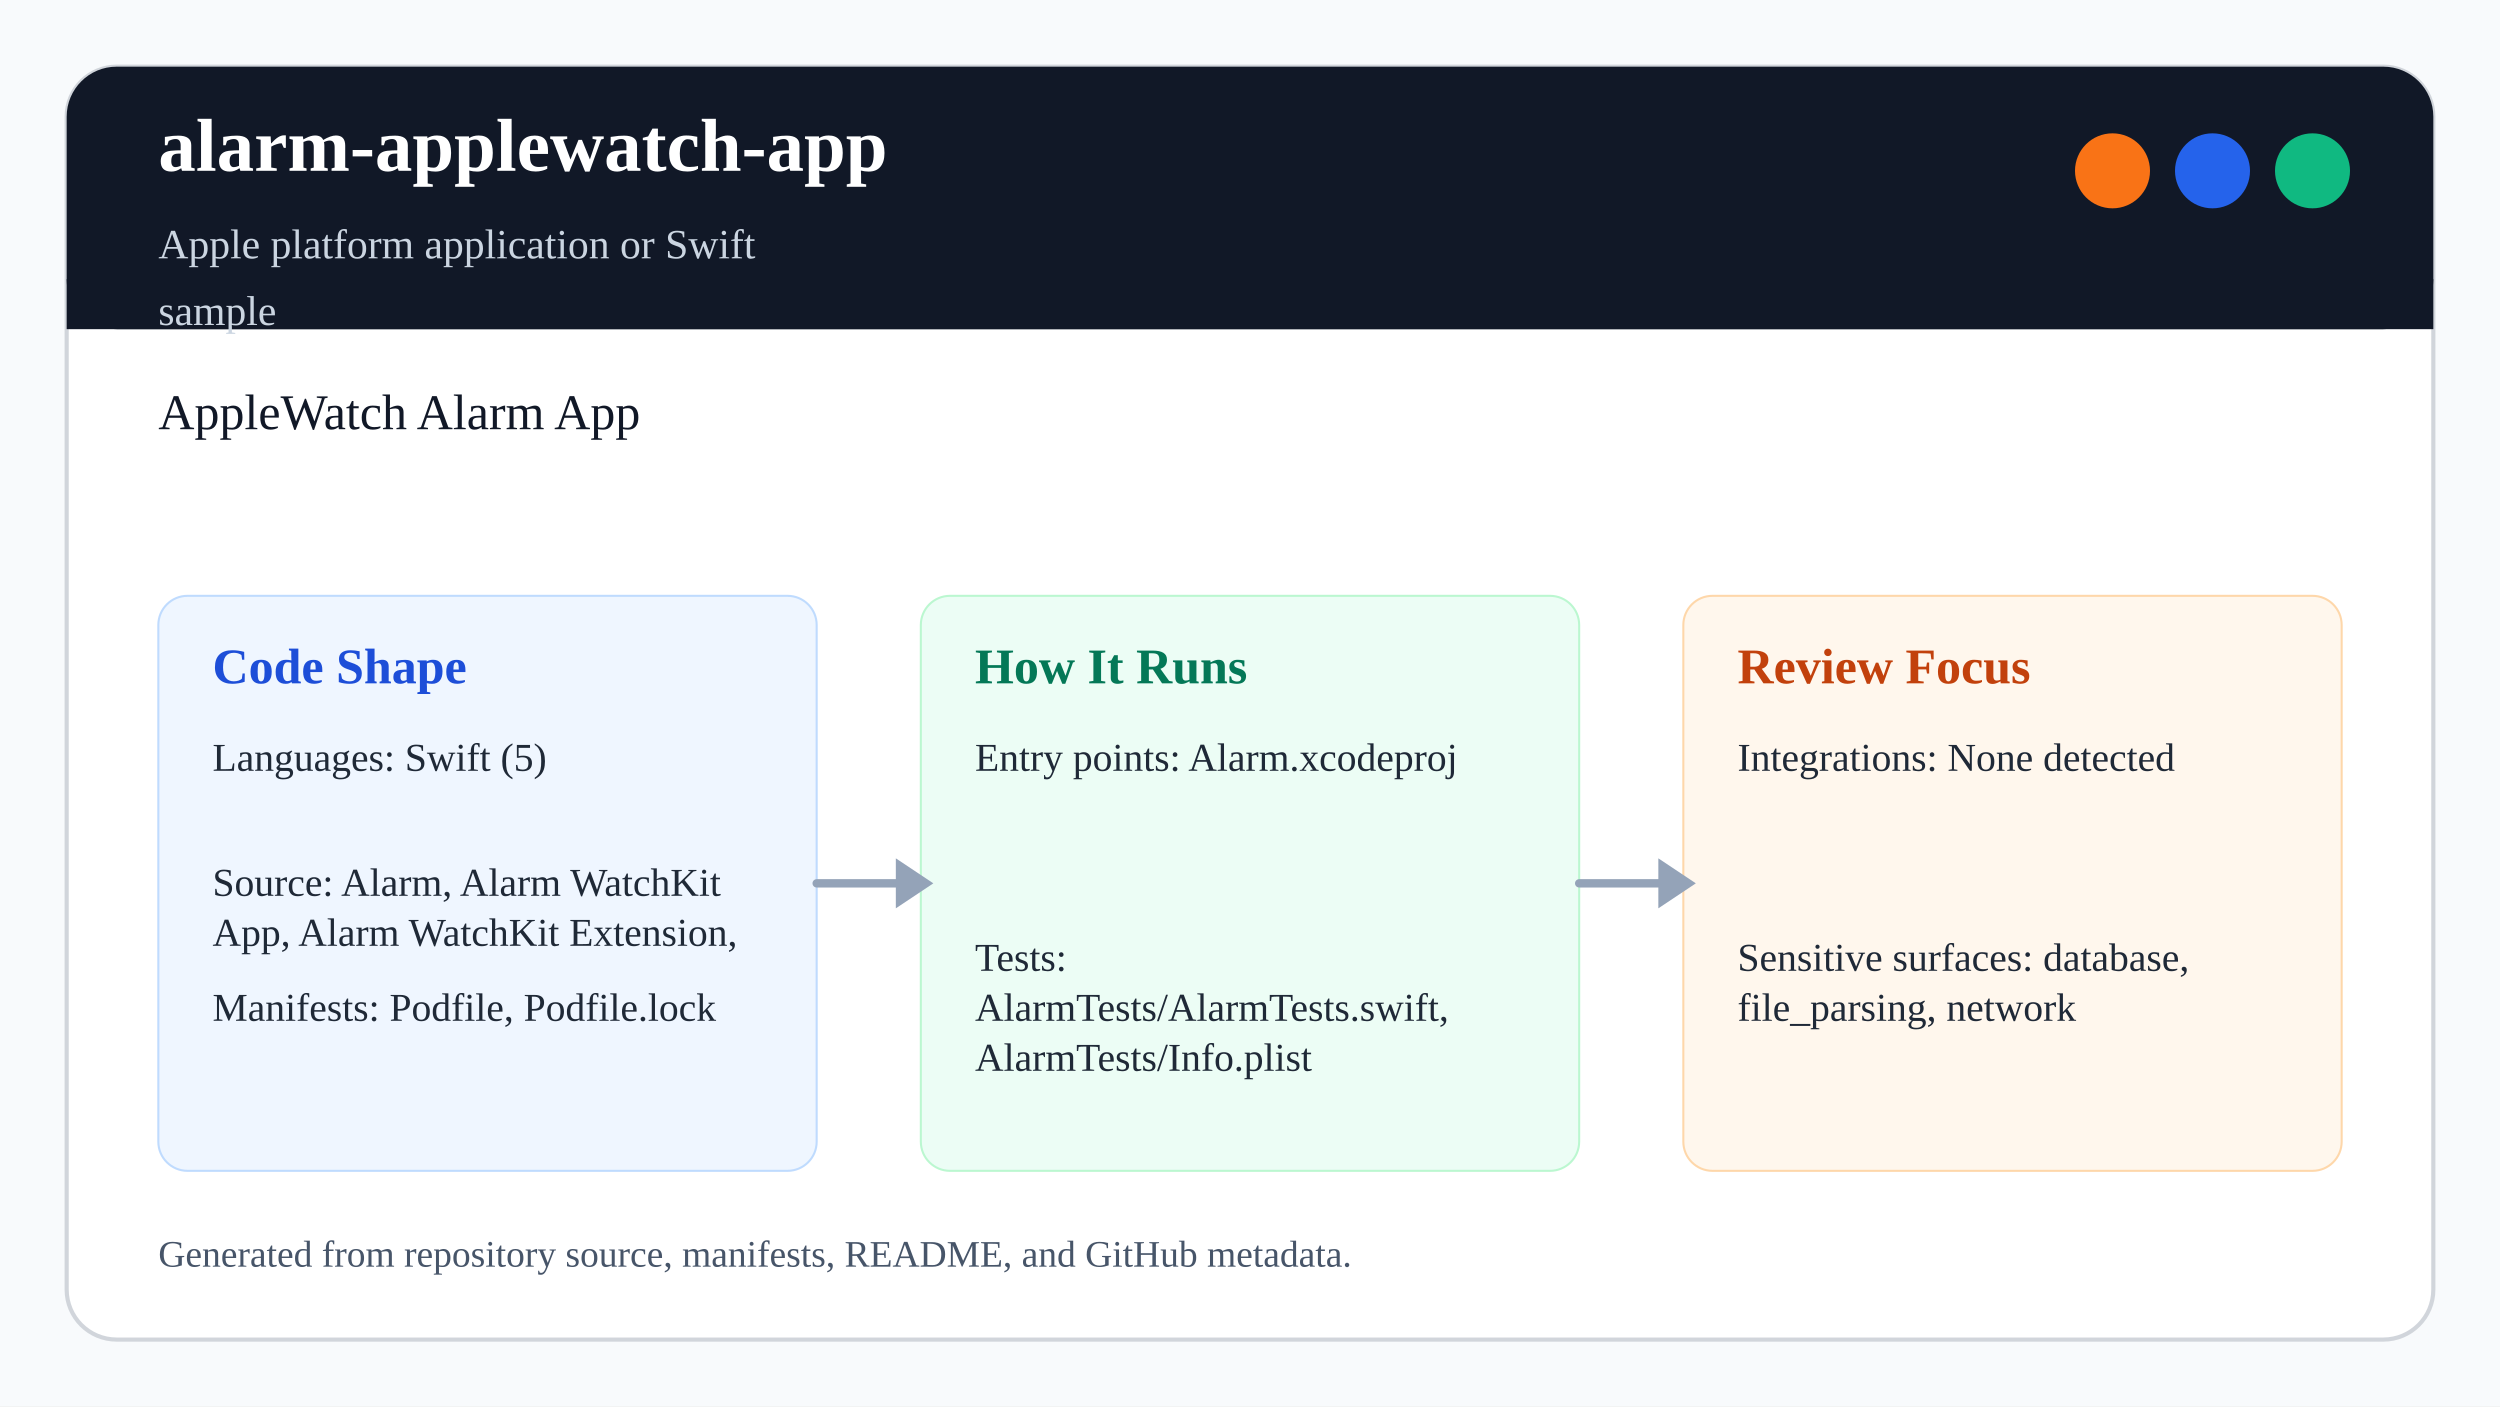
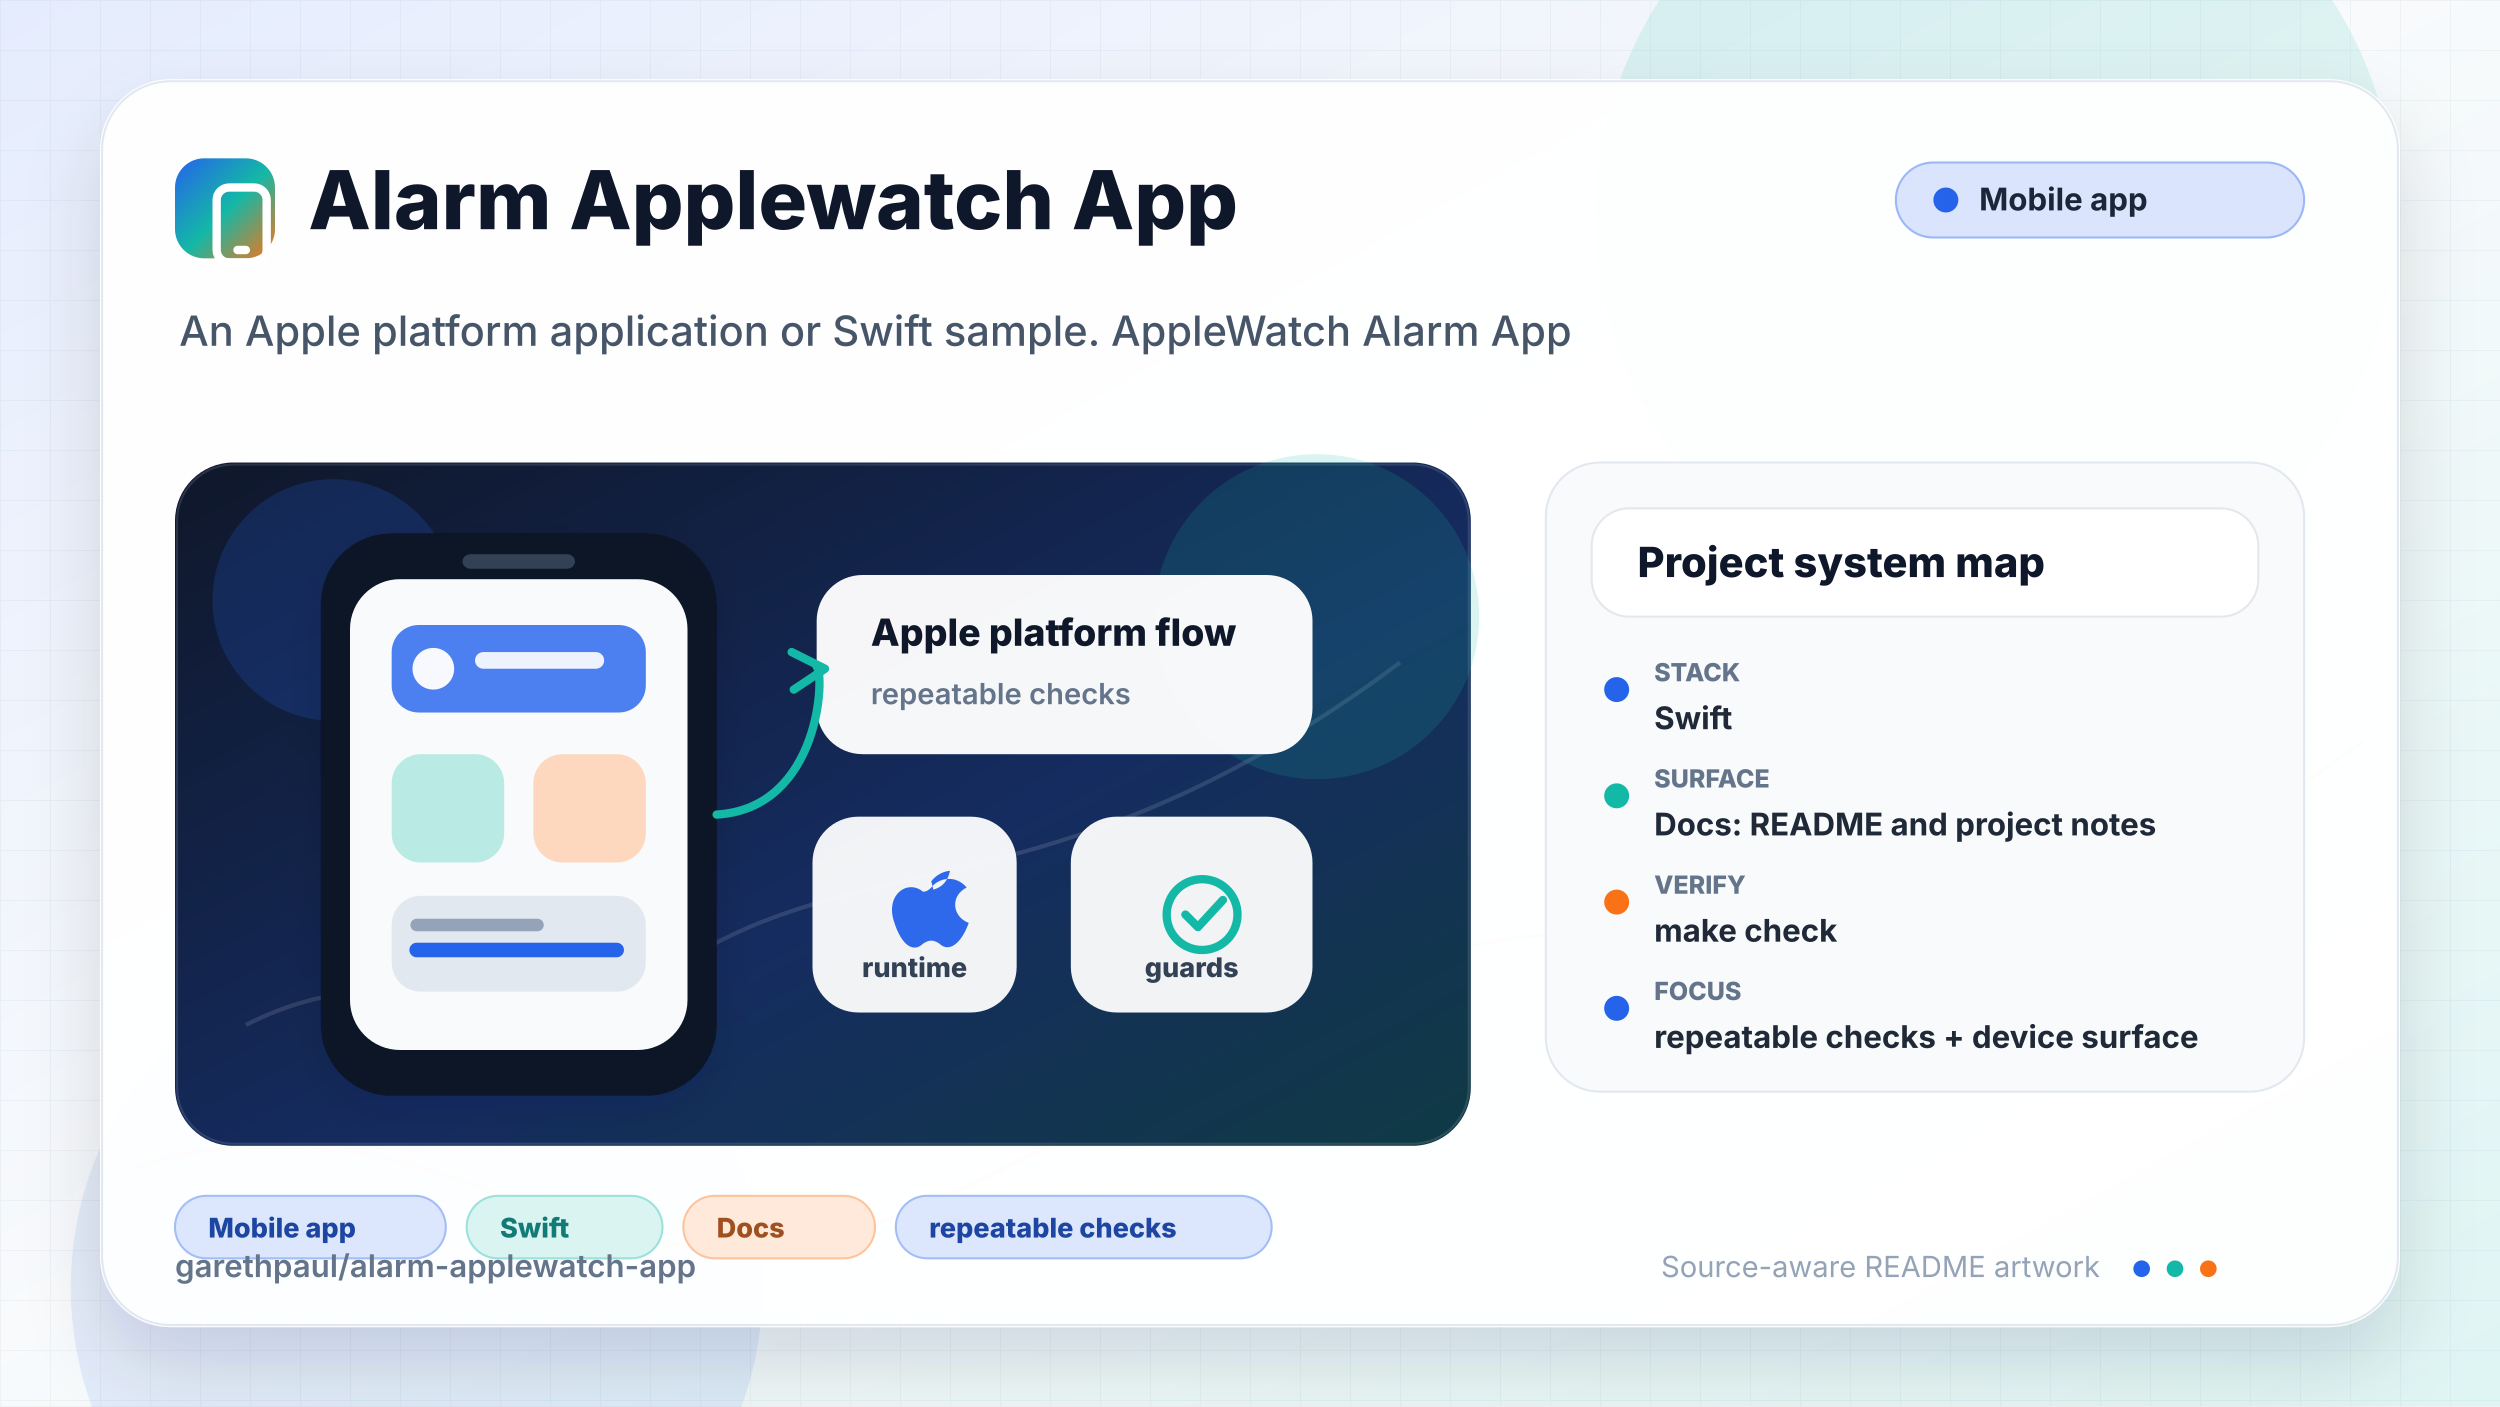
- <svg xmlns="http://www.w3.org/2000/svg" width="1200" height="675" viewBox="0 0 1200 675" role="img" aria-labelledby="title desc">
-   <rect width="1200" height="675" fill="#f8fafc" />
-   <rect x="32" y="32" width="1136" height="611" rx="24" fill="#ffffff" stroke="#d1d5db" stroke-width="2" />
-   <rect x="32" y="32" width="1136" height="126" rx="24" fill="#111827" />
-   <path d="M32 134h1136v24H32z" fill="#111827" />
-   <circle cx="1062" cy="82" r="18" fill="#2563eb" />
-   <circle cx="1110" cy="82" r="18" fill="#10b981" />
-   <circle cx="1014" cy="82" r="18" fill="#f97316" />
-   <text x="76" y="82" font-size="36" fill="#ffffff" font-weight="700">alarm-applewatch-app</text>
-   <text x="76" y="124" font-size="20" fill="#cbd5e1">Apple platform application or Swift</text>
-   <text x="76" y="156" font-size="20" fill="#cbd5e1">sample</text>
-   <text x="76" y="206" font-size="24" fill="#111827">AppleWatch Alarm App</text>
-   <rect x="76" y="286" width="316" height="276" rx="14" fill="#eff6ff" stroke="#bfdbfe" />
-   <text x="102" y="328" font-size="24" font-weight="700" fill="#1d4ed8">Code Shape</text>
-   <text x="102" y="370" font-size="19" fill="#1f2937">Languages: Swift (5)</text>
-   <text x="102" y="430" font-size="19" fill="#1f2937">Source: Alarm, Alarm WatchKit</text>
-   <text x="102" y="454" font-size="19" fill="#1f2937">App, Alarm WatchKit Extension,</text>
-   <text x="102" y="490" font-size="19" fill="#1f2937">Manifests: Podfile, Podfile.lock</text>
-   <rect x="442" y="286" width="316" height="276" rx="14" fill="#ecfdf5" stroke="#bbf7d0" />
-   <text x="468" y="328" font-size="24" font-weight="700" fill="#047857">How It Runs</text>
-   <text x="468" y="370" font-size="19" fill="#1f2937">Entry points: Alarm.xcodeproj</text>
-   <text x="468" y="466" font-size="19" fill="#1f2937">Tests:</text>
-   <text x="468" y="490" font-size="19" fill="#1f2937">AlarmTests/AlarmTests.swift,</text>
-   <text x="468" y="514" font-size="19" fill="#1f2937">AlarmTests/Info.plist</text>
-   <rect x="808" y="286" width="316" height="276" rx="14" fill="#fff7ed" stroke="#fed7aa" />
-   <text x="834" y="328" font-size="24" font-weight="700" fill="#c2410c">Review Focus</text>
-   <text x="834" y="370" font-size="19" fill="#1f2937">Integrations: None detected</text>
-   <text x="834" y="466" font-size="19" fill="#1f2937">Sensitive surfaces: database,</text>
-   <text x="834" y="490" font-size="19" fill="#1f2937">file_parsing, network</text>
-   <path d="M392 424h50" stroke="#94a3b8" stroke-width="4" stroke-linecap="round" />
-   <path d="M430 412l18 12-18 12z" fill="#94a3b8" />
-   <path d="M758 424h50" stroke="#94a3b8" stroke-width="4" stroke-linecap="round" />
-   <path d="M796 412l18 12-18 12z" fill="#94a3b8" />
-   <text x="76" y="608" font-size="18" fill="#475569">Generated from repository source, manifests, README, and GitHub metadata.</text>
+ <svg xmlns="http://www.w3.org/2000/svg" width="1200" height="675" viewBox="0 0 1200 675" role="img" aria-labelledby="pbkw8ga-title pbkw8ga-desc">
+   <defs>
+     <linearGradient id="pbkw8ga-bg" x1="0" y1="0" x2="1" y2="1">
+       <stop offset="0%" stop-color="#e5ecfd" />
+       <stop offset="48%" stop-color="#f8fafc" />
+       <stop offset="100%" stop-color="#def5f3" />
+     </linearGradient>
+     <linearGradient id="pbkw8ga-stage" x1="0" y1="0" x2="1" y2="1">
+       <stop offset="0%" stop-color="#0f172a" />
+       <stop offset="58%" stop-color="#152c60" />
+       <stop offset="100%" stop-color="#103a45" />
+     </linearGradient>
+     <linearGradient id="pbkw8ga-accent" x1="0" y1="0" x2="1" y2="1">
+       <stop offset="0%" stop-color="#2563eb" />
+       <stop offset="52%" stop-color="#14b8a6" />
+       <stop offset="100%" stop-color="#f97316" />
+     </linearGradient>
+     <linearGradient id="pbkw8ga-soft" x1="0" y1="0" x2="1" y2="1">
+       <stop offset="0%" stop-color="#cbdafa" />
+       <stop offset="100%" stop-color="#fee0cc" />
+     </linearGradient>
+     <filter id="pbkw8ga-shadow" x="-20%" y="-20%" width="140%" height="150%">
+       <feDropShadow dx="0" dy="18" stdDeviation="18" flood-color="#0f172a" flood-opacity="0.14" />
+     </filter>
+     <filter id="pbkw8ga-miniShadow" x="-20%" y="-20%" width="140%" height="150%">
+       <feDropShadow dx="0" dy="8" stdDeviation="10" flood-color="#0f172a" flood-opacity="0.12" />
+     </filter>
+     <pattern id="pbkw8ga-grid" width="24" height="24" patternUnits="userSpaceOnUse">
+       <path d="M24 0H0v24" fill="none" stroke="#94a3b8" stroke-opacity="0.16" stroke-width="1" />
+     </pattern>
+     <style>
+       .label { font: 700 13px ui-sans-serif, system-ui, -apple-system, BlinkMacSystemFont, "Segoe UI", sans-serif; letter-spacing: 0; text-transform: uppercase; }
+       .body { font-family: ui-sans-serif, system-ui, -apple-system, BlinkMacSystemFont, "Segoe UI", sans-serif; letter-spacing: 0; }
+     </style>
+   </defs>
+   <rect width="1200" height="675" fill="url(#pbkw8ga-bg)" />
+   <rect width="1200" height="675" fill="url(#pbkw8ga-grid)" opacity="0.65" />
+   <circle cx="200" cy="618" r="166" fill="#2563eb" opacity="0.10" />
+   <circle cx="958" cy="104" r="192" fill="#14b8a6" opacity="0.12" />
+   <path d="M66 560 C214 512 278 642 430 584 C576 528 676 408 838 462 C966 504 1034 426 1134 356" fill="none" stroke="#f97316" stroke-width="2" stroke-opacity="0.18" />
+   <rect x="48" y="38" width="1104" height="599" rx="34" fill="#ffffff" opacity="0.94" filter="url(#pbkw8ga-shadow)" />
+   <rect x="49" y="39" width="1102" height="597" rx="33" fill="none" stroke="#e2e8f0" stroke-width="1" />
+   <g class="body">
+     <rect x="84" y="76" width="48" height="48" rx="14" fill="url(#pbkw8ga-accent)" />
+     <rect x="104" y="90" width="24" height="36" rx="6" stroke="#ffffff" stroke-width="4" stroke-linecap="round" stroke-linejoin="round" fill="none" />
+     <path d="M16 30h4" transform="translate(98 90)" stroke="#ffffff" stroke-width="4" stroke-linecap="round" stroke-linejoin="round" fill="none" />
+     <text x="148" y="110" fill="#0f172a" font-size="39" font-weight="800">Alarm Applewatch App</text>
+     <rect x="910" y="78" width="196" height="36" rx="18" fill="#dae4fc" stroke="#9bb7f6" />
+     <circle cx="934" cy="96" r="6" fill="#2563eb" />
+     <text x="950" y="101" fill="#1c2639" font-size="15" font-weight="700">Mobile app</text>
+     <text x="86" y="166" fill="#475569" font-size="20" font-weight="500">An Apple platform application or Swift sample. AppleWatch Alarm App</text>
+   </g>
+   <g transform="translate(84 222)">
+     <rect x="0" y="0" width="622" height="328" rx="28" fill="url(#pbkw8ga-stage)" />
+     <rect x="1" y="1" width="620" height="326" rx="27" fill="none" stroke="#ffffff" stroke-opacity="0.12" />
+     <path d="M34 270 C116 228 166 286 250 236 C338 184 430 214 588 96" fill="none" stroke="#ffffff" stroke-opacity="0.12" stroke-width="2" />
+     <circle cx="76" cy="66" r="58" fill="#2563eb" opacity="0.20" />
+     <circle cx="548" cy="74" r="78" fill="#14b8a6" opacity="0.16" />
+     <g class="body">
+       <rect x="70" y="34" width="190" height="270" rx="34" fill="#111827" filter="url(#pbkw8ga-miniShadow)" />
+       <rect x="84" y="56" width="162" height="226" rx="24" fill="#f8fafc" />
+       <rect x="138" y="44" width="54" height="7" rx="4" fill="#334155" />
+       <rect x="104" y="78" width="122" height="42" rx="13" fill="#4c7fef" />
+       <circle cx="124" cy="99" r="10" fill="#ffffff" opacity="0.95" />
+       <rect x="144" y="91" width="62" height="8" rx="4" fill="#ffffff" opacity="0.9" />
+       <rect x="104" y="140" width="54" height="52" rx="14" fill="#b9eae4" />
+       <rect x="172" y="140" width="54" height="52" rx="14" fill="#fdd8be" />
+       <rect x="104" y="208" width="122" height="46" rx="14" fill="#e2e8f0" />
+       <path d="M116 234h96" stroke="#2563eb" stroke-width="7" stroke-linecap="round" />
+       <path d="M116 222h58" stroke="#94a3b8" stroke-width="6" stroke-linecap="round" />
+       <rect x="308" y="54" width="238" height="86" rx="22" fill="#ffffff" opacity="0.96" />
+       <text x="334" y="88" fill="#0f172a" font-size="18" font-weight="800">Apple platform flow</text>
+       <text x="334" y="116" fill="#64748b" font-size="14" font-weight="600">repeatable checks</text>
+       <path d="M260 169 C310 166 312 101 308 98" fill="none" stroke="#14b8a6" stroke-width="4" stroke-linecap="round" />
+       <path d="M296 91 l16 8 -15 10" fill="none" stroke="#14b8a6" stroke-width="4" stroke-linecap="round" stroke-linejoin="round" />
+       <rect x="306" y="170" width="98" height="94" rx="22" fill="#ffffff" opacity="0.94" />
+       <rect x="430" y="170" width="116" height="94" rx="22" fill="#ffffff" opacity="0.94" />
+       <path d="M25 7c4-5 9-5 9-5-1 5-4 8-8 9 M21 12c-7-6-18 1-14 14 4 13 10 15 14 11 3-2 5-2 8 0 4 4 10 1 14-10-8-3-9-13-1-17-5-6-13-5-17 0-2 2-3 2-4 2z" transform="translate(338 194)" fill="#2563eb" opacity="0.95" />
+       <circle cx="493" cy="217" r="17" stroke="#14b8a6" stroke-width="4" stroke-linecap="round" stroke-linejoin="round" fill="none" />
+       <path d="M13 21l6 6 12-13" transform="translate(472 196)" stroke="#14b8a6" stroke-width="4" stroke-linecap="round" stroke-linejoin="round" fill="none" />
+       <text x="355" y="247" fill="#334155" font-size="13" text-anchor="middle" font-weight="800">runtime</text>
+       <text x="488" y="247" fill="#334155" font-size="13" text-anchor="middle" font-weight="800">guards</text>
+     </g>
+   </g>
+   <g class="body" transform="translate(742 222)">
+     <rect x="0" y="0" width="364" height="302" rx="26" fill="#f8fafc" stroke="#e2e8f0" />
+     <rect x="22" y="22" width="320" height="52" rx="18" fill="#ffffff" stroke="#e5e7eb" />
+     <text x="44" y="55" fill="#0f172a" font-size="20" font-weight="800">Project system map</text>
+     <g transform="translate(24 94)">
+       <circle cx="10" cy="15" r="6" fill="#2563eb" />
+       <text x="28" y="11" fill="#64748b" font-size="12" font-weight="800">STACK</text>
+       <text x="28" y="34" fill="#1f2937" font-size="15" font-weight="650">Swift</text>
+     </g>
+     <g transform="translate(24 145)">
+       <circle cx="10" cy="15" r="6" fill="#14b8a6" />
+       <text x="28" y="11" fill="#64748b" font-size="12" font-weight="800">SURFACE</text>
+       <text x="28" y="34" fill="#1f2937" font-size="15" font-weight="650">Docs: README and project notes</text>
+     </g>
+     <g transform="translate(24 196)">
+       <circle cx="10" cy="15" r="6" fill="#f97316" />
+       <text x="28" y="11" fill="#64748b" font-size="12" font-weight="800">VERIFY</text>
+       <text x="28" y="34" fill="#1f2937" font-size="15" font-weight="650">make check</text>
+     </g>
+     <g transform="translate(24 247)">
+       <circle cx="10" cy="15" r="6" fill="#2563eb" />
+       <text x="28" y="11" fill="#64748b" font-size="12" font-weight="800">FOCUS</text>
+       <text x="28" y="34" fill="#1f2937" font-size="15" font-weight="650">repeatable checks + device surface</text>
+     </g>
+   </g>
+   <g class="body">
+     <rect x="84" y="574" width="130" height="30" rx="15" fill="#dce6fc" stroke="#a3bdf7" />
+     <text x="100" y="594" fill="#1d46a2" font-size="13" font-weight="800">Mobile app</text>
+     <rect x="224" y="574" width="94" height="30" rx="15" fill="#d9f4f1" stroke="#9ce1da" />
+     <text x="240" y="594" fill="#127b77" font-size="13" font-weight="800">Swift</text>
+     <rect x="328" y="574" width="92" height="30" rx="15" fill="#fee9da" stroke="#fcc49d" />
+     <text x="344" y="594" fill="#a0501e" font-size="13" font-weight="800">Docs</text>
+     <rect x="430" y="574" width="180.4" height="30" rx="15" fill="#dce6fc" stroke="#a3bdf7" />
+     <text x="446" y="594" fill="#1d46a2" font-size="13" font-weight="800">repeatable checks</text>
+   </g>
+   <g class="body">
+     <text x="84" y="613" fill="#64748b" font-size="15" font-weight="600">garethpaul/alarm-applewatch-app</text>
+     <text x="1008" y="613" fill="#94a3b8" font-size="14" text-anchor="end">Source-aware README artwork</text>
+     <circle cx="1028" cy="609" r="4" fill="#2563eb" />
+     <circle cx="1044" cy="609" r="4" fill="#14b8a6" />
+     <circle cx="1060" cy="609" r="4" fill="#f97316" />
+   </g>
</svg>
